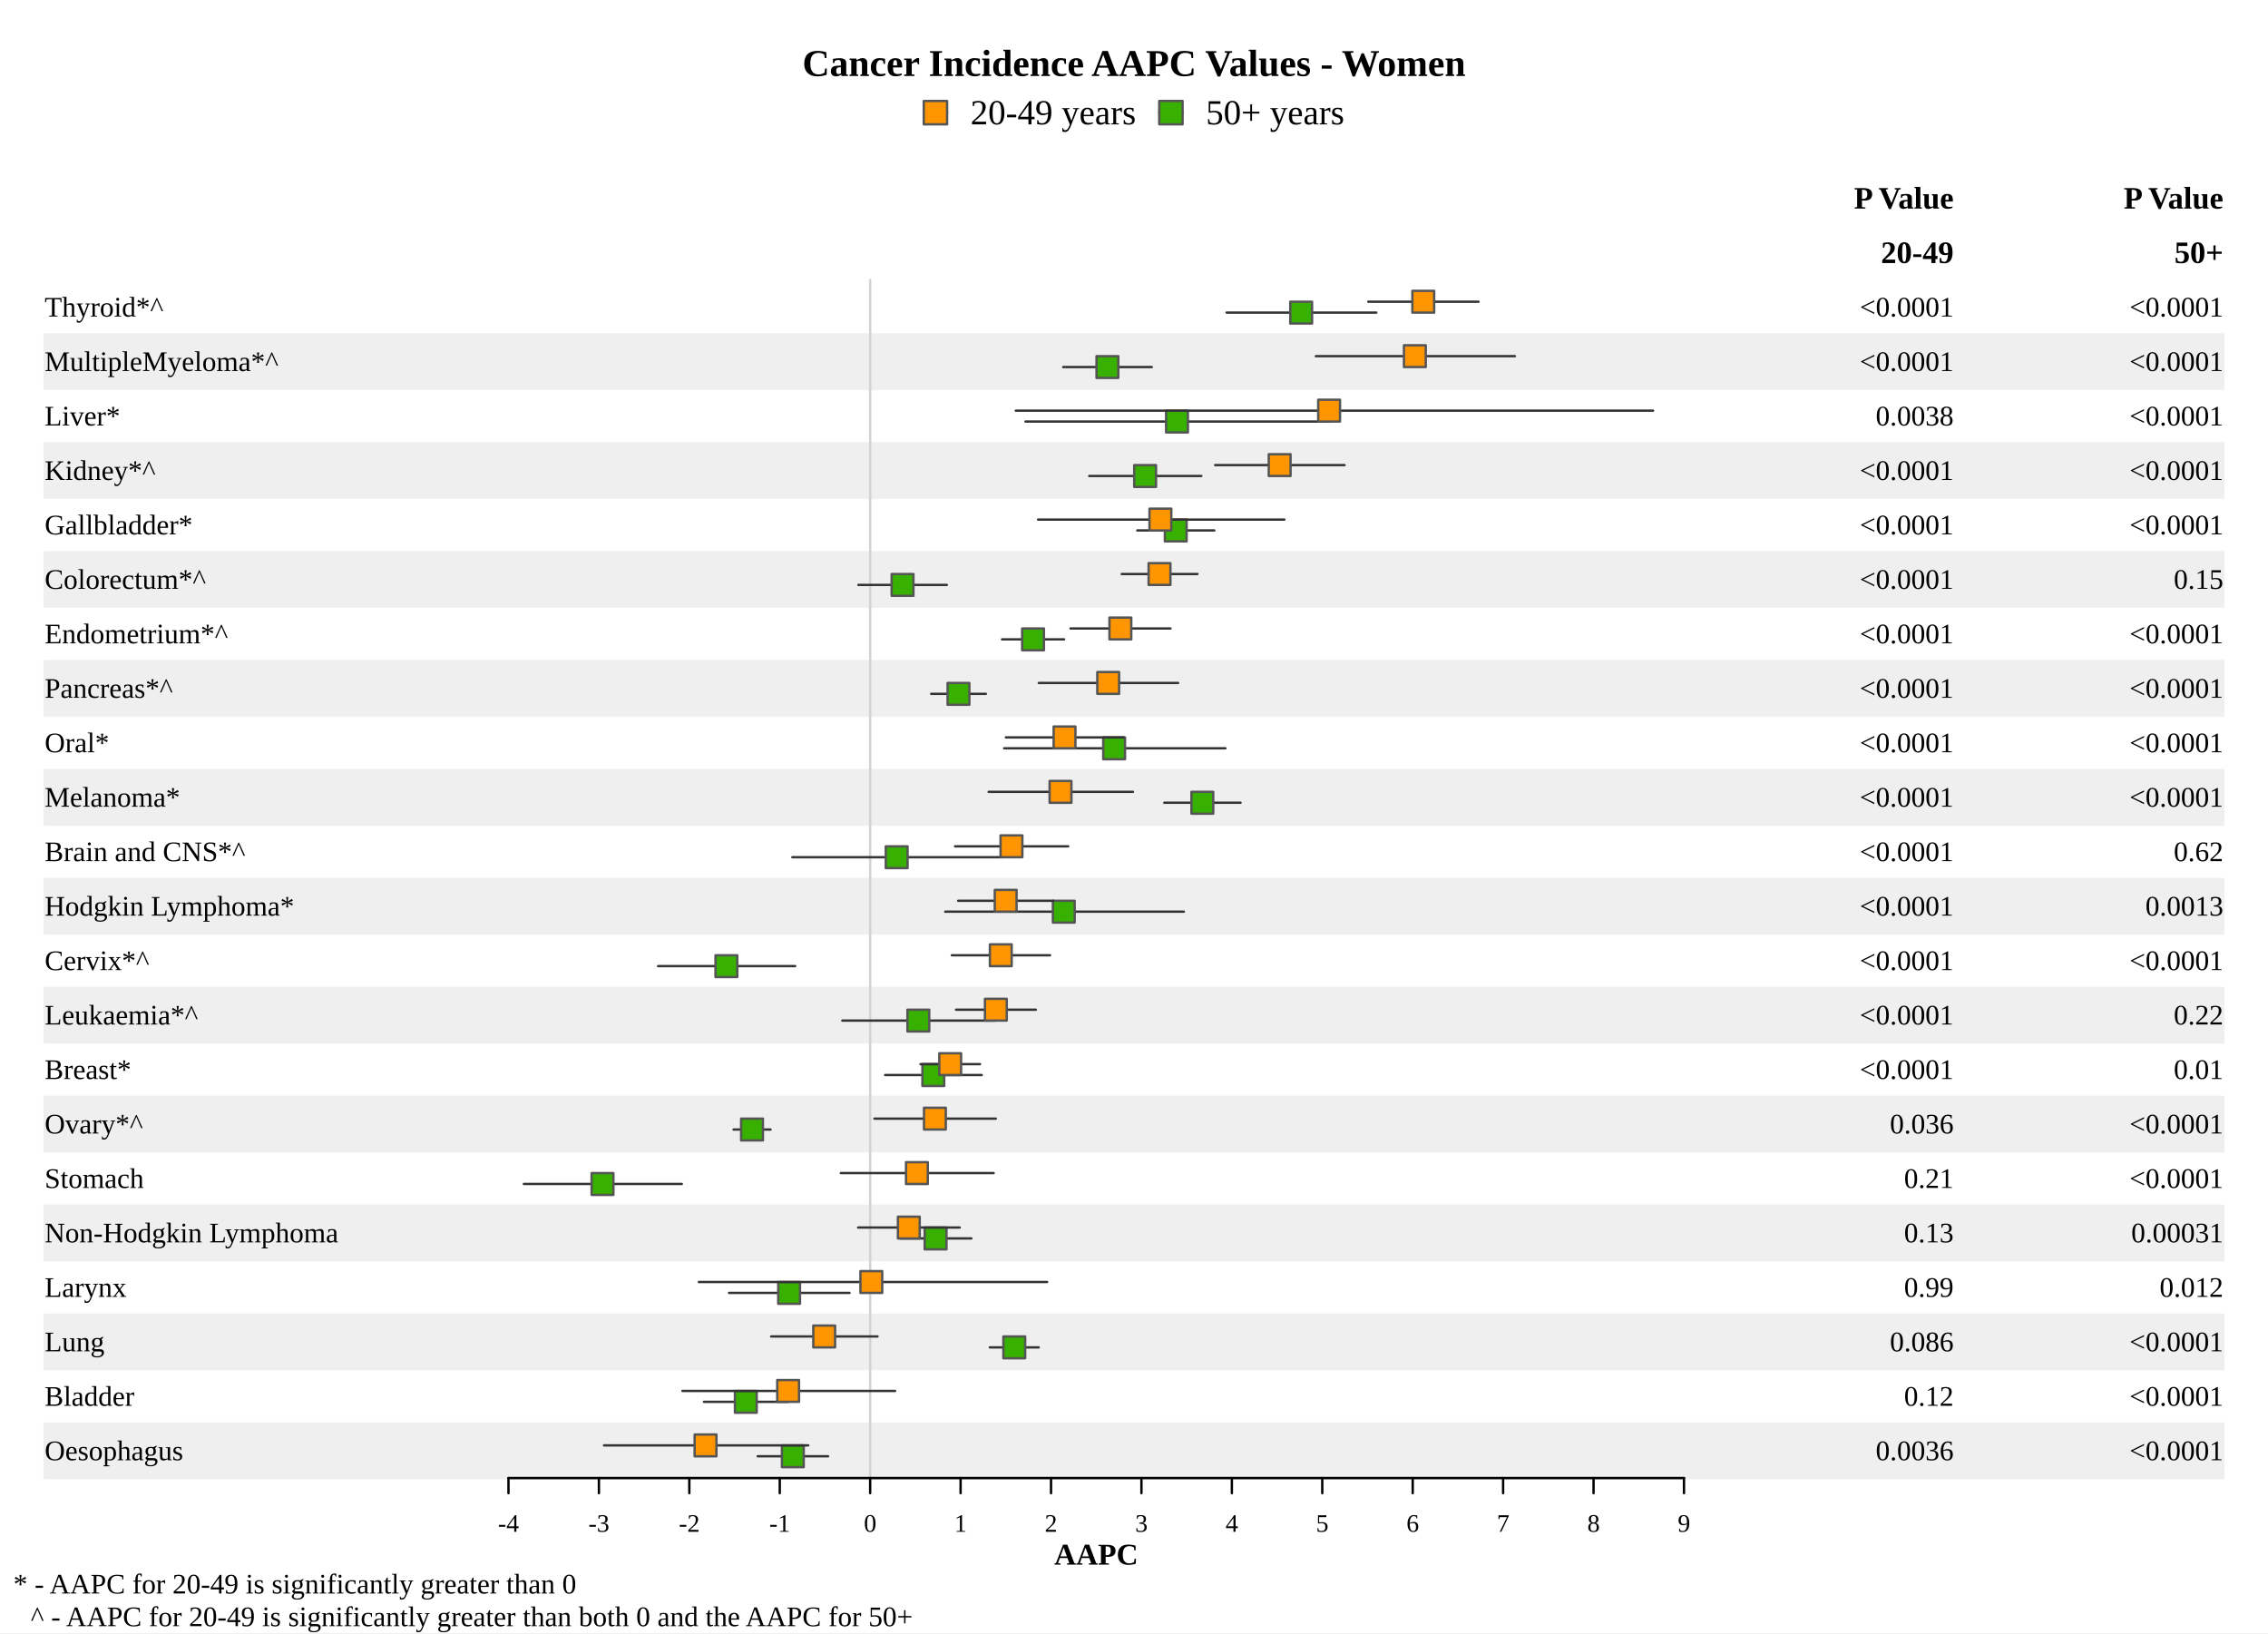
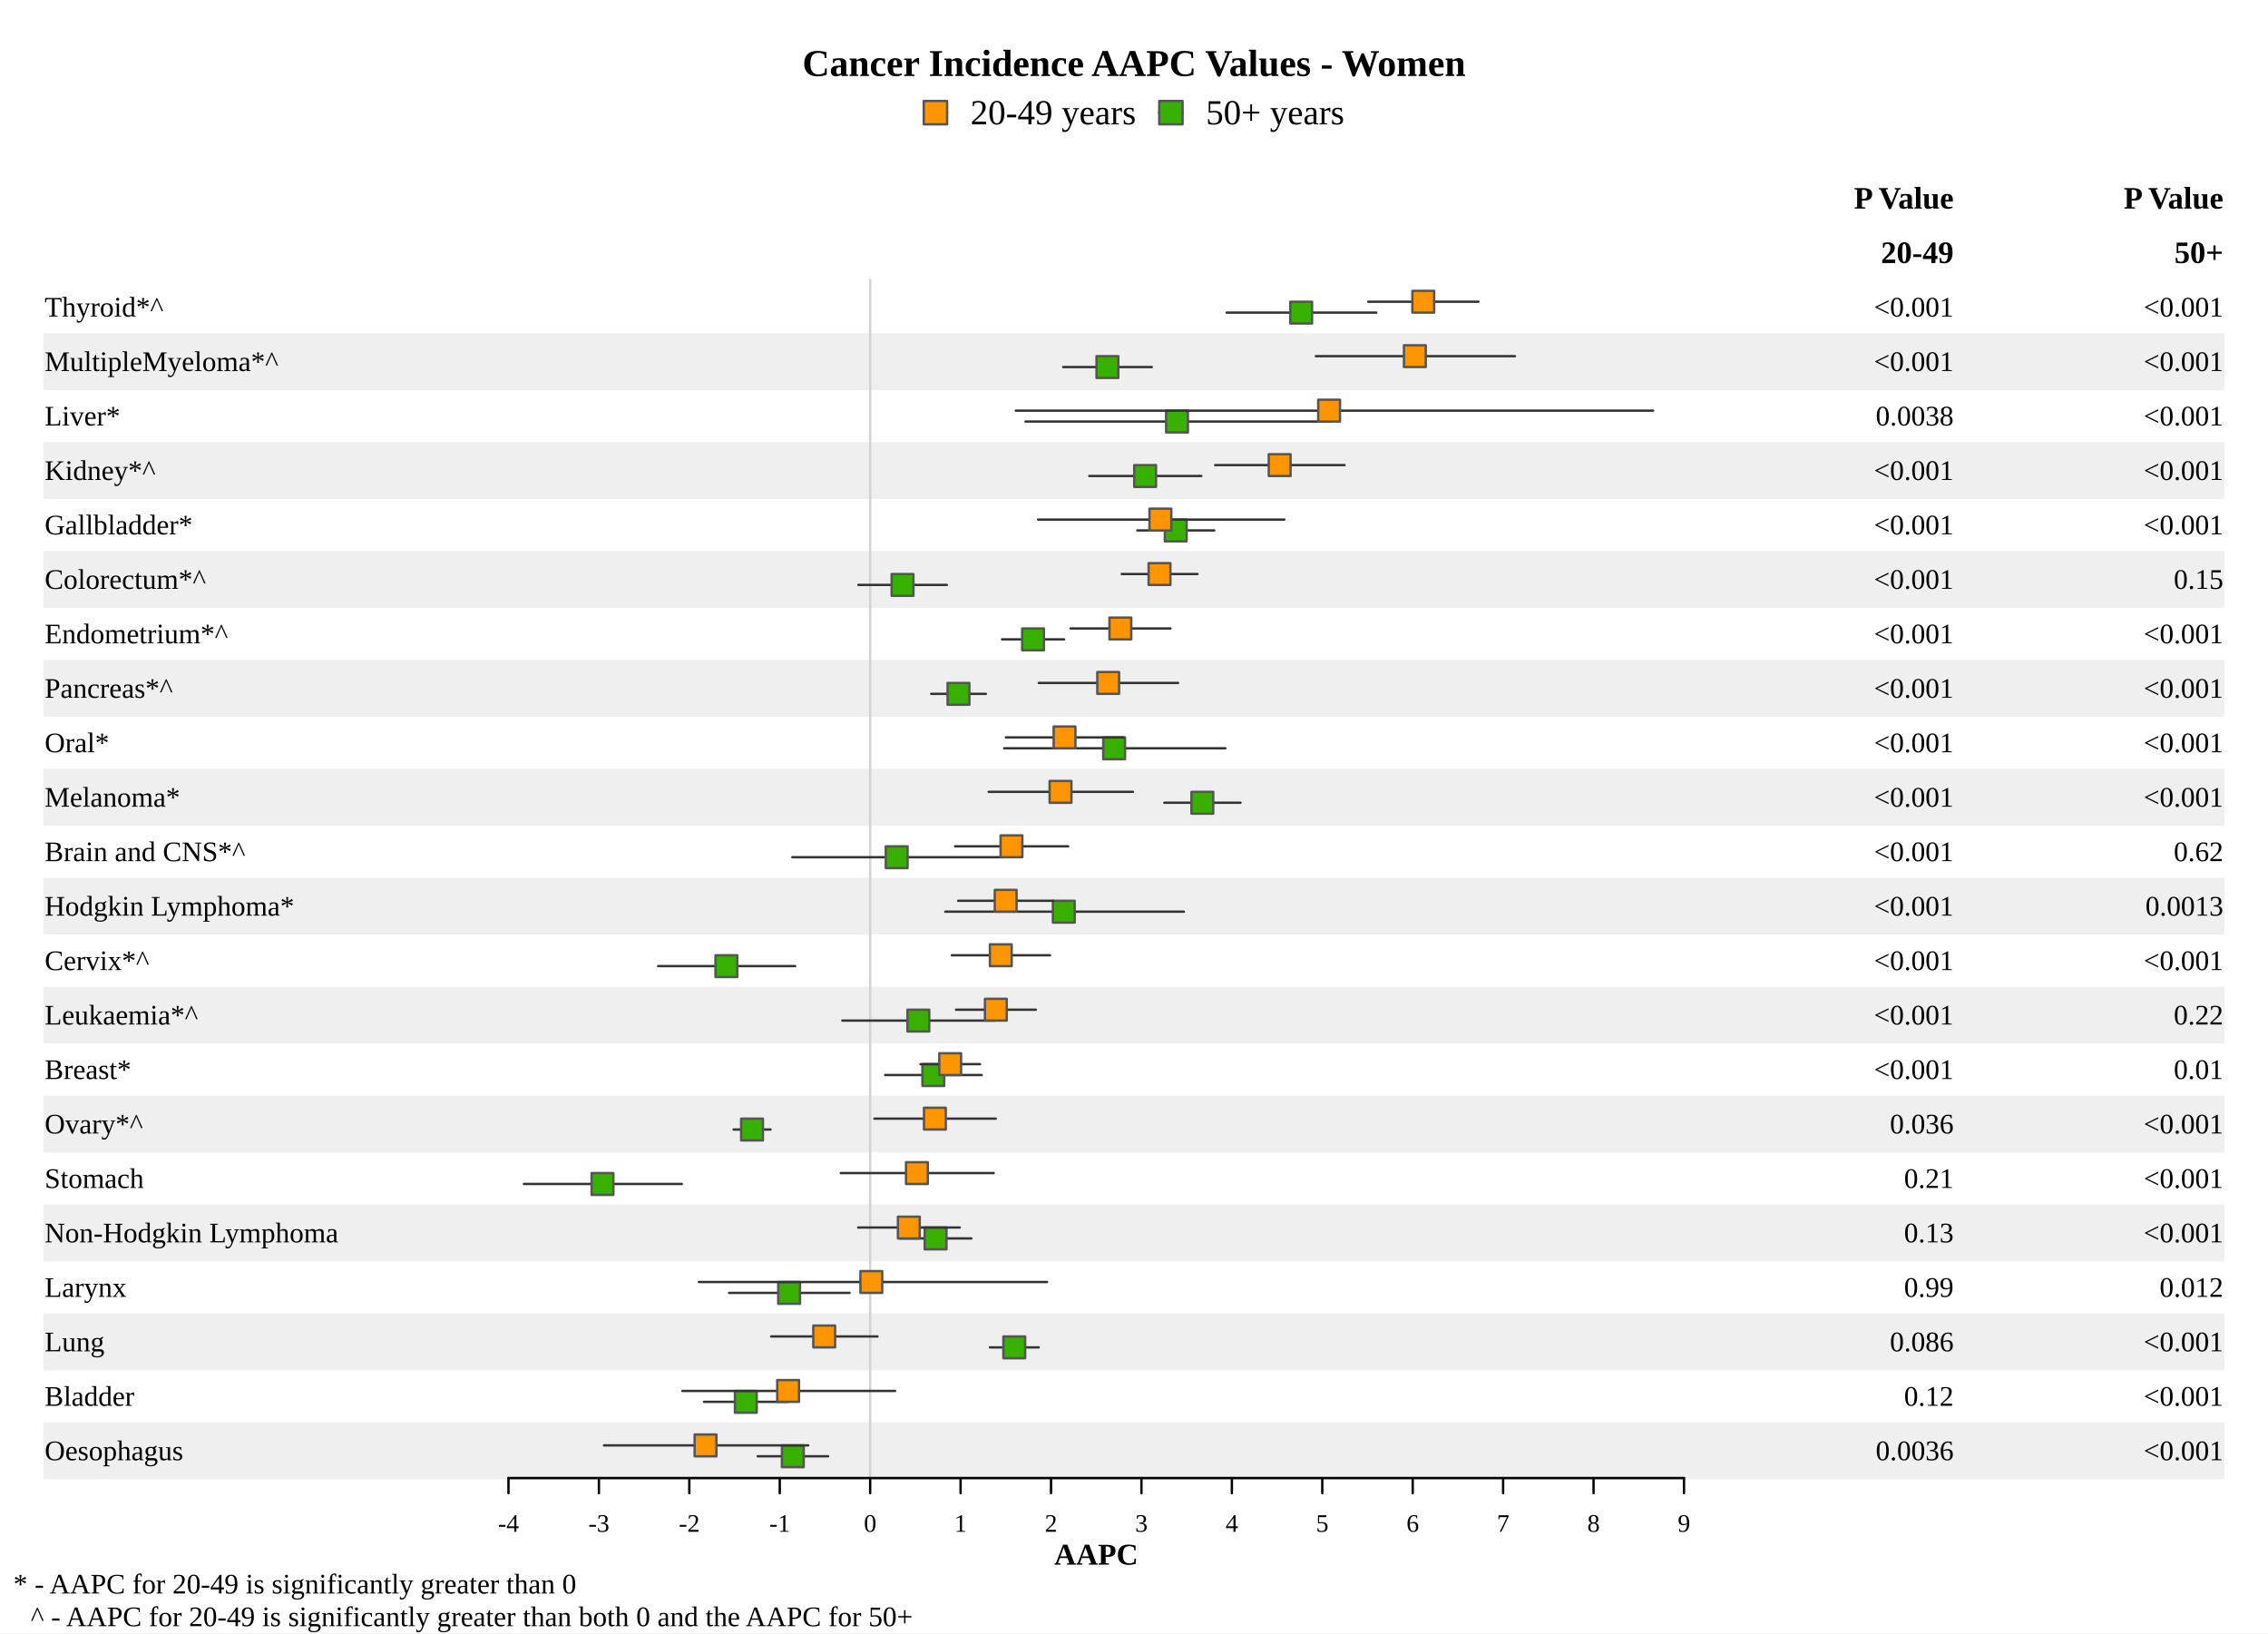
<svg xmlns="http://www.w3.org/2000/svg" class="svglite" width="720.00pt" height="518.40pt" viewBox="0 0 720.00 518.40">
  <defs>
    <style type="text/css">
    .svglite line, .svglite polyline, .svglite polygon, .svglite path, .svglite rect, .svglite circle {
      fill: none;
      stroke: #000000;
      stroke-linecap: round;
      stroke-linejoin: round;
      stroke-miterlimit: 10.00;
    }
    .svglite text {
      white-space: pre;
    }
  </style>
  </defs>
  <rect width="100%" height="100%" style="stroke: none; fill: #FFFFFF;" />
  <defs>
    <clipPath id="cpMC4wMHw3MjAuMDB8MC4wMHw1MTguNDA=">
      <rect x="0.00" y="0.00" width="720.00" height="518.40" />
    </clipPath>
  </defs>
  <g clip-path="url(#cpMC4wMHw3MjAuMDB8MC4wMHw1MTguNDA=)">
    <text x="360.00" y="24.11" text-anchor="middle" style="font-size: 12.00px; font-weight: bold; font-family: &quot;Times New Roman&quot;;" textLength="210.64px" lengthAdjust="spacingAndGlyphs">Cancer Incidence AAPC Values - Women</text>
    <polyline points="293.26,35.76 300.67,35.76 " style="stroke-width: 0.75; stroke: #333333;" />
    <rect x="293.26" y="32.06" width="7.41" height="7.41" style="stroke-width: 0.75; stroke: #555555; fill: #FF9500;" />
    <text x="308.08" y="39.47" style="font-size: 11.20px; font-family: &quot;Times New Roman&quot;;" textLength="52.52px" lengthAdjust="spacingAndGlyphs">20-49 years</text>
    <polyline points="368.01,35.76 375.42,35.76 " style="stroke-width: 0.75; stroke: #333333;" />
    <rect x="368.01" y="32.06" width="7.41" height="7.41" style="stroke-width: 0.75; stroke: #555555; fill: #38B000;" />
    <text x="382.83" y="39.47" style="font-size: 11.20px; font-family: &quot;Times New Roman&quot;;" textLength="43.91px" lengthAdjust="spacingAndGlyphs">50+ years</text>
    <rect x="14.17" y="106.15" width="691.65" height="17.29" style="stroke-width: 0.75; stroke: #EFEFEF; fill: #EFEFEF;" />
    <rect x="14.17" y="140.72" width="691.65" height="17.29" style="stroke-width: 0.75; stroke: #EFEFEF; fill: #EFEFEF;" />
    <rect x="14.17" y="175.30" width="691.65" height="17.29" style="stroke-width: 0.75; stroke: #EFEFEF; fill: #EFEFEF;" />
    <rect x="14.17" y="209.87" width="691.65" height="17.29" style="stroke-width: 0.75; stroke: #EFEFEF; fill: #EFEFEF;" />
    <rect x="14.17" y="244.45" width="691.65" height="17.29" style="stroke-width: 0.75; stroke: #EFEFEF; fill: #EFEFEF;" />
    <rect x="14.17" y="279.02" width="691.65" height="17.29" style="stroke-width: 0.75; stroke: #EFEFEF; fill: #EFEFEF;" />
    <rect x="14.17" y="313.60" width="691.65" height="17.29" style="stroke-width: 0.75; stroke: #EFEFEF; fill: #EFEFEF;" />
    <rect x="14.17" y="348.17" width="691.65" height="17.29" style="stroke-width: 0.75; stroke: #EFEFEF; fill: #EFEFEF;" />
    <rect x="14.17" y="382.75" width="691.65" height="17.29" style="stroke-width: 0.75; stroke: #EFEFEF; fill: #EFEFEF;" />
    <rect x="14.17" y="417.32" width="691.65" height="17.29" style="stroke-width: 0.75; stroke: #EFEFEF; fill: #EFEFEF;" />
    <rect x="14.17" y="451.90" width="691.65" height="17.29" style="stroke-width: 0.75; stroke: #EFEFEF; fill: #EFEFEF;" />
    <text x="14.17" y="100.48" style="font-size: 9.00px; font-family: &quot;Times New Roman&quot;;" textLength="37.72px" lengthAdjust="spacingAndGlyphs">Thyroid*^</text>
    <text x="14.17" y="117.77" style="font-size: 9.00px; font-family: &quot;Times New Roman&quot;;" textLength="74.20px" lengthAdjust="spacingAndGlyphs">MultipleMyeloma*^</text>
    <text x="14.17" y="135.06" style="font-size: 9.00px; font-family: &quot;Times New Roman&quot;;" textLength="23.99px" lengthAdjust="spacingAndGlyphs">Liver*</text>
    <text x="14.17" y="152.35" style="font-size: 9.00px; font-family: &quot;Times New Roman&quot;;" textLength="35.22px" lengthAdjust="spacingAndGlyphs">Kidney*^</text>
    <text x="14.17" y="169.63" style="font-size: 9.00px; font-family: &quot;Times New Roman&quot;;" textLength="46.98px" lengthAdjust="spacingAndGlyphs">Gallbladder*</text>
    <text x="14.17" y="186.92" style="font-size: 9.00px; font-family: &quot;Times New Roman&quot;;" textLength="51.21px" lengthAdjust="spacingAndGlyphs">Colorectum*^</text>
    <text x="14.17" y="204.21" style="font-size: 9.00px; font-family: &quot;Times New Roman&quot;;" textLength="58.21px" lengthAdjust="spacingAndGlyphs">Endometrium*^</text>
    <text x="14.17" y="221.50" style="font-size: 9.00px; font-family: &quot;Times New Roman&quot;;" textLength="40.71px" lengthAdjust="spacingAndGlyphs">Pancreas*^</text>
    <text x="14.17" y="238.79" style="font-size: 9.00px; font-family: &quot;Times New Roman&quot;;" textLength="20.49px" lengthAdjust="spacingAndGlyphs">Oral*</text>
    <text x="14.17" y="256.07" style="font-size: 9.00px; font-family: &quot;Times New Roman&quot;;" textLength="42.98px" lengthAdjust="spacingAndGlyphs">Melanoma*</text>
    <text x="14.17" y="273.36" style="font-size: 9.00px; font-family: &quot;Times New Roman&quot;;" textLength="63.73px" lengthAdjust="spacingAndGlyphs">Brain and CNS*^</text>
    <text x="14.17" y="290.65" style="font-size: 9.00px; font-family: &quot;Times New Roman&quot;;" textLength="79.25px" lengthAdjust="spacingAndGlyphs">Hodgkin Lymphoma*</text>
    <text x="14.17" y="307.94" style="font-size: 9.00px; font-family: &quot;Times New Roman&quot;;" textLength="33.22px" lengthAdjust="spacingAndGlyphs">Cervix*^</text>
    <text x="14.17" y="325.22" style="font-size: 9.00px; font-family: &quot;Times New Roman&quot;;" textLength="48.71px" lengthAdjust="spacingAndGlyphs">Leukaemia*^</text>
    <text x="14.17" y="342.51" style="font-size: 9.00px; font-family: &quot;Times New Roman&quot;;" textLength="27.49px" lengthAdjust="spacingAndGlyphs">Breast*</text>
    <text x="14.17" y="359.80" style="font-size: 9.00px; font-family: &quot;Times New Roman&quot;;" textLength="31.22px" lengthAdjust="spacingAndGlyphs">Ovary*^</text>
    <text x="14.17" y="377.09" style="font-size: 9.00px; font-family: &quot;Times New Roman&quot;;" textLength="31.49px" lengthAdjust="spacingAndGlyphs">Stomach</text>
    <text x="14.17" y="394.37" style="font-size: 9.00px; font-family: &quot;Times New Roman&quot;;" textLength="93.25px" lengthAdjust="spacingAndGlyphs">Non-Hodgkin Lymphoma</text>
    <text x="14.17" y="411.66" style="font-size: 9.00px; font-family: &quot;Times New Roman&quot;;" textLength="25.99px" lengthAdjust="spacingAndGlyphs">Larynx</text>
    <text x="14.17" y="428.95" style="font-size: 9.00px; font-family: &quot;Times New Roman&quot;;" textLength="19.00px" lengthAdjust="spacingAndGlyphs">Lung</text>
    <text x="14.17" y="446.24" style="font-size: 9.00px; font-family: &quot;Times New Roman&quot;;" textLength="28.49px" lengthAdjust="spacingAndGlyphs">Bladder</text>
    <text x="14.17" y="463.52" style="font-size: 9.00px; font-family: &quot;Times New Roman&quot;;" textLength="43.99px" lengthAdjust="spacingAndGlyphs">Oesophagus</text>
    <text x="620.21" y="66.20" text-anchor="end" style="font-size: 9.90px; font-weight: bold; font-family: &quot;Times New Roman&quot;;" textLength="31.62px" lengthAdjust="spacingAndGlyphs">P Value</text>
    <text x="620.21" y="83.49" text-anchor="end" style="font-size: 9.90px; font-weight: bold; font-family: &quot;Times New Roman&quot;;" textLength="23.08px" lengthAdjust="spacingAndGlyphs">20-49</text>
-     <text x="620.21" y="100.48" text-anchor="end" style="font-size: 9.00px; font-family: &quot;Times New Roman&quot;;" textLength="29.83px" lengthAdjust="spacingAndGlyphs">&lt;0.0001</text>
-     <text x="620.21" y="117.77" text-anchor="end" style="font-size: 9.00px; font-family: &quot;Times New Roman&quot;;" textLength="29.83px" lengthAdjust="spacingAndGlyphs">&lt;0.0001</text>
+     <text x="620.21" y="100.48" text-anchor="end" style="font-size: 9.00px; font-family: &quot;Times New Roman&quot;;" textLength="25.33px" lengthAdjust="spacingAndGlyphs">&lt;0.001</text>
+     <text x="620.21" y="117.77" text-anchor="end" style="font-size: 9.00px; font-family: &quot;Times New Roman&quot;;" textLength="25.33px" lengthAdjust="spacingAndGlyphs">&lt;0.001</text>
    <text x="620.21" y="135.06" text-anchor="end" style="font-size: 9.00px; font-family: &quot;Times New Roman&quot;;" textLength="24.75px" lengthAdjust="spacingAndGlyphs">0.0038</text>
-     <text x="620.21" y="152.35" text-anchor="end" style="font-size: 9.00px; font-family: &quot;Times New Roman&quot;;" textLength="29.83px" lengthAdjust="spacingAndGlyphs">&lt;0.0001</text>
-     <text x="620.21" y="169.63" text-anchor="end" style="font-size: 9.00px; font-family: &quot;Times New Roman&quot;;" textLength="29.83px" lengthAdjust="spacingAndGlyphs">&lt;0.0001</text>
-     <text x="620.21" y="186.92" text-anchor="end" style="font-size: 9.00px; font-family: &quot;Times New Roman&quot;;" textLength="29.83px" lengthAdjust="spacingAndGlyphs">&lt;0.0001</text>
-     <text x="620.21" y="204.21" text-anchor="end" style="font-size: 9.00px; font-family: &quot;Times New Roman&quot;;" textLength="29.83px" lengthAdjust="spacingAndGlyphs">&lt;0.0001</text>
-     <text x="620.21" y="221.50" text-anchor="end" style="font-size: 9.00px; font-family: &quot;Times New Roman&quot;;" textLength="29.83px" lengthAdjust="spacingAndGlyphs">&lt;0.0001</text>
-     <text x="620.21" y="238.79" text-anchor="end" style="font-size: 9.00px; font-family: &quot;Times New Roman&quot;;" textLength="29.83px" lengthAdjust="spacingAndGlyphs">&lt;0.0001</text>
-     <text x="620.21" y="256.07" text-anchor="end" style="font-size: 9.00px; font-family: &quot;Times New Roman&quot;;" textLength="29.83px" lengthAdjust="spacingAndGlyphs">&lt;0.0001</text>
-     <text x="620.21" y="273.36" text-anchor="end" style="font-size: 9.00px; font-family: &quot;Times New Roman&quot;;" textLength="29.83px" lengthAdjust="spacingAndGlyphs">&lt;0.0001</text>
-     <text x="620.21" y="290.65" text-anchor="end" style="font-size: 9.00px; font-family: &quot;Times New Roman&quot;;" textLength="29.83px" lengthAdjust="spacingAndGlyphs">&lt;0.0001</text>
-     <text x="620.21" y="307.94" text-anchor="end" style="font-size: 9.00px; font-family: &quot;Times New Roman&quot;;" textLength="29.83px" lengthAdjust="spacingAndGlyphs">&lt;0.0001</text>
-     <text x="620.21" y="325.22" text-anchor="end" style="font-size: 9.00px; font-family: &quot;Times New Roman&quot;;" textLength="29.83px" lengthAdjust="spacingAndGlyphs">&lt;0.0001</text>
-     <text x="620.21" y="342.51" text-anchor="end" style="font-size: 9.00px; font-family: &quot;Times New Roman&quot;;" textLength="29.83px" lengthAdjust="spacingAndGlyphs">&lt;0.0001</text>
+     <text x="620.21" y="152.35" text-anchor="end" style="font-size: 9.00px; font-family: &quot;Times New Roman&quot;;" textLength="25.33px" lengthAdjust="spacingAndGlyphs">&lt;0.001</text>
+     <text x="620.21" y="169.63" text-anchor="end" style="font-size: 9.00px; font-family: &quot;Times New Roman&quot;;" textLength="25.33px" lengthAdjust="spacingAndGlyphs">&lt;0.001</text>
+     <text x="620.21" y="186.92" text-anchor="end" style="font-size: 9.00px; font-family: &quot;Times New Roman&quot;;" textLength="25.33px" lengthAdjust="spacingAndGlyphs">&lt;0.001</text>
+     <text x="620.21" y="204.21" text-anchor="end" style="font-size: 9.00px; font-family: &quot;Times New Roman&quot;;" textLength="25.33px" lengthAdjust="spacingAndGlyphs">&lt;0.001</text>
+     <text x="620.21" y="221.50" text-anchor="end" style="font-size: 9.00px; font-family: &quot;Times New Roman&quot;;" textLength="25.33px" lengthAdjust="spacingAndGlyphs">&lt;0.001</text>
+     <text x="620.21" y="238.79" text-anchor="end" style="font-size: 9.00px; font-family: &quot;Times New Roman&quot;;" textLength="25.33px" lengthAdjust="spacingAndGlyphs">&lt;0.001</text>
+     <text x="620.21" y="256.07" text-anchor="end" style="font-size: 9.00px; font-family: &quot;Times New Roman&quot;;" textLength="25.33px" lengthAdjust="spacingAndGlyphs">&lt;0.001</text>
+     <text x="620.21" y="273.36" text-anchor="end" style="font-size: 9.00px; font-family: &quot;Times New Roman&quot;;" textLength="25.33px" lengthAdjust="spacingAndGlyphs">&lt;0.001</text>
+     <text x="620.21" y="290.65" text-anchor="end" style="font-size: 9.00px; font-family: &quot;Times New Roman&quot;;" textLength="25.33px" lengthAdjust="spacingAndGlyphs">&lt;0.001</text>
+     <text x="620.21" y="307.94" text-anchor="end" style="font-size: 9.00px; font-family: &quot;Times New Roman&quot;;" textLength="25.33px" lengthAdjust="spacingAndGlyphs">&lt;0.001</text>
+     <text x="620.21" y="325.22" text-anchor="end" style="font-size: 9.00px; font-family: &quot;Times New Roman&quot;;" textLength="25.33px" lengthAdjust="spacingAndGlyphs">&lt;0.001</text>
+     <text x="620.21" y="342.51" text-anchor="end" style="font-size: 9.00px; font-family: &quot;Times New Roman&quot;;" textLength="25.33px" lengthAdjust="spacingAndGlyphs">&lt;0.001</text>
    <text x="620.21" y="359.80" text-anchor="end" style="font-size: 9.00px; font-family: &quot;Times New Roman&quot;;" textLength="20.25px" lengthAdjust="spacingAndGlyphs">0.036</text>
    <text x="620.21" y="377.09" text-anchor="end" style="font-size: 9.00px; font-family: &quot;Times New Roman&quot;;" textLength="15.75px" lengthAdjust="spacingAndGlyphs">0.21</text>
    <text x="620.21" y="394.37" text-anchor="end" style="font-size: 9.00px; font-family: &quot;Times New Roman&quot;;" textLength="15.75px" lengthAdjust="spacingAndGlyphs">0.13</text>
    <text x="620.21" y="411.66" text-anchor="end" style="font-size: 9.00px; font-family: &quot;Times New Roman&quot;;" textLength="15.75px" lengthAdjust="spacingAndGlyphs">0.99</text>
    <text x="620.21" y="428.95" text-anchor="end" style="font-size: 9.00px; font-family: &quot;Times New Roman&quot;;" textLength="20.25px" lengthAdjust="spacingAndGlyphs">0.086</text>
    <text x="620.21" y="446.24" text-anchor="end" style="font-size: 9.00px; font-family: &quot;Times New Roman&quot;;" textLength="15.75px" lengthAdjust="spacingAndGlyphs">0.12</text>
    <text x="620.21" y="463.52" text-anchor="end" style="font-size: 9.00px; font-family: &quot;Times New Roman&quot;;" textLength="24.75px" lengthAdjust="spacingAndGlyphs">0.0036</text>
    <text x="705.83" y="66.20" text-anchor="end" style="font-size: 9.90px; font-weight: bold; font-family: &quot;Times New Roman&quot;;" textLength="31.62px" lengthAdjust="spacingAndGlyphs">P Value</text>
    <text x="705.83" y="83.49" text-anchor="end" style="font-size: 9.90px; font-weight: bold; font-family: &quot;Times New Roman&quot;;" textLength="15.53px" lengthAdjust="spacingAndGlyphs">50+</text>
-     <text x="705.83" y="100.48" text-anchor="end" style="font-size: 9.00px; font-family: &quot;Times New Roman&quot;;" textLength="29.83px" lengthAdjust="spacingAndGlyphs">&lt;0.0001</text>
-     <text x="705.83" y="117.77" text-anchor="end" style="font-size: 9.00px; font-family: &quot;Times New Roman&quot;;" textLength="29.83px" lengthAdjust="spacingAndGlyphs">&lt;0.0001</text>
-     <text x="705.83" y="135.06" text-anchor="end" style="font-size: 9.00px; font-family: &quot;Times New Roman&quot;;" textLength="29.83px" lengthAdjust="spacingAndGlyphs">&lt;0.0001</text>
-     <text x="705.83" y="152.35" text-anchor="end" style="font-size: 9.00px; font-family: &quot;Times New Roman&quot;;" textLength="29.83px" lengthAdjust="spacingAndGlyphs">&lt;0.0001</text>
-     <text x="705.83" y="169.63" text-anchor="end" style="font-size: 9.00px; font-family: &quot;Times New Roman&quot;;" textLength="29.83px" lengthAdjust="spacingAndGlyphs">&lt;0.0001</text>
+     <text x="705.83" y="100.48" text-anchor="end" style="font-size: 9.00px; font-family: &quot;Times New Roman&quot;;" textLength="25.33px" lengthAdjust="spacingAndGlyphs">&lt;0.001</text>
+     <text x="705.83" y="117.77" text-anchor="end" style="font-size: 9.00px; font-family: &quot;Times New Roman&quot;;" textLength="25.33px" lengthAdjust="spacingAndGlyphs">&lt;0.001</text>
+     <text x="705.83" y="135.06" text-anchor="end" style="font-size: 9.00px; font-family: &quot;Times New Roman&quot;;" textLength="25.33px" lengthAdjust="spacingAndGlyphs">&lt;0.001</text>
+     <text x="705.83" y="152.35" text-anchor="end" style="font-size: 9.00px; font-family: &quot;Times New Roman&quot;;" textLength="25.33px" lengthAdjust="spacingAndGlyphs">&lt;0.001</text>
+     <text x="705.83" y="169.63" text-anchor="end" style="font-size: 9.00px; font-family: &quot;Times New Roman&quot;;" textLength="25.33px" lengthAdjust="spacingAndGlyphs">&lt;0.001</text>
    <text x="705.83" y="186.92" text-anchor="end" style="font-size: 9.00px; font-family: &quot;Times New Roman&quot;;" textLength="15.75px" lengthAdjust="spacingAndGlyphs">0.15</text>
-     <text x="705.83" y="204.21" text-anchor="end" style="font-size: 9.00px; font-family: &quot;Times New Roman&quot;;" textLength="29.83px" lengthAdjust="spacingAndGlyphs">&lt;0.0001</text>
-     <text x="705.83" y="221.50" text-anchor="end" style="font-size: 9.00px; font-family: &quot;Times New Roman&quot;;" textLength="29.83px" lengthAdjust="spacingAndGlyphs">&lt;0.0001</text>
-     <text x="705.83" y="238.79" text-anchor="end" style="font-size: 9.00px; font-family: &quot;Times New Roman&quot;;" textLength="29.83px" lengthAdjust="spacingAndGlyphs">&lt;0.0001</text>
-     <text x="705.83" y="256.07" text-anchor="end" style="font-size: 9.00px; font-family: &quot;Times New Roman&quot;;" textLength="29.83px" lengthAdjust="spacingAndGlyphs">&lt;0.0001</text>
+     <text x="705.83" y="204.21" text-anchor="end" style="font-size: 9.00px; font-family: &quot;Times New Roman&quot;;" textLength="25.33px" lengthAdjust="spacingAndGlyphs">&lt;0.001</text>
+     <text x="705.83" y="221.50" text-anchor="end" style="font-size: 9.00px; font-family: &quot;Times New Roman&quot;;" textLength="25.33px" lengthAdjust="spacingAndGlyphs">&lt;0.001</text>
+     <text x="705.83" y="238.79" text-anchor="end" style="font-size: 9.00px; font-family: &quot;Times New Roman&quot;;" textLength="25.33px" lengthAdjust="spacingAndGlyphs">&lt;0.001</text>
+     <text x="705.83" y="256.07" text-anchor="end" style="font-size: 9.00px; font-family: &quot;Times New Roman&quot;;" textLength="25.33px" lengthAdjust="spacingAndGlyphs">&lt;0.001</text>
    <text x="705.83" y="273.36" text-anchor="end" style="font-size: 9.00px; font-family: &quot;Times New Roman&quot;;" textLength="15.75px" lengthAdjust="spacingAndGlyphs">0.62</text>
    <text x="705.83" y="290.65" text-anchor="end" style="font-size: 9.00px; font-family: &quot;Times New Roman&quot;;" textLength="24.75px" lengthAdjust="spacingAndGlyphs">0.0013</text>
-     <text x="705.83" y="307.94" text-anchor="end" style="font-size: 9.00px; font-family: &quot;Times New Roman&quot;;" textLength="29.83px" lengthAdjust="spacingAndGlyphs">&lt;0.0001</text>
+     <text x="705.83" y="307.94" text-anchor="end" style="font-size: 9.00px; font-family: &quot;Times New Roman&quot;;" textLength="25.33px" lengthAdjust="spacingAndGlyphs">&lt;0.001</text>
    <text x="705.83" y="325.22" text-anchor="end" style="font-size: 9.00px; font-family: &quot;Times New Roman&quot;;" textLength="15.75px" lengthAdjust="spacingAndGlyphs">0.22</text>
    <text x="705.83" y="342.51" text-anchor="end" style="font-size: 9.00px; font-family: &quot;Times New Roman&quot;;" textLength="15.75px" lengthAdjust="spacingAndGlyphs">0.01</text>
-     <text x="705.83" y="359.80" text-anchor="end" style="font-size: 9.00px; font-family: &quot;Times New Roman&quot;;" textLength="29.83px" lengthAdjust="spacingAndGlyphs">&lt;0.0001</text>
-     <text x="705.83" y="377.09" text-anchor="end" style="font-size: 9.00px; font-family: &quot;Times New Roman&quot;;" textLength="29.83px" lengthAdjust="spacingAndGlyphs">&lt;0.0001</text>
-     <text x="705.83" y="394.37" text-anchor="end" style="font-size: 9.00px; font-family: &quot;Times New Roman&quot;;" textLength="29.25px" lengthAdjust="spacingAndGlyphs">0.00031</text>
+     <text x="705.83" y="359.80" text-anchor="end" style="font-size: 9.00px; font-family: &quot;Times New Roman&quot;;" textLength="25.33px" lengthAdjust="spacingAndGlyphs">&lt;0.001</text>
+     <text x="705.83" y="377.09" text-anchor="end" style="font-size: 9.00px; font-family: &quot;Times New Roman&quot;;" textLength="25.33px" lengthAdjust="spacingAndGlyphs">&lt;0.001</text>
+     <text x="705.83" y="394.37" text-anchor="end" style="font-size: 9.00px; font-family: &quot;Times New Roman&quot;;" textLength="25.33px" lengthAdjust="spacingAndGlyphs">&lt;0.001</text>
    <text x="705.83" y="411.66" text-anchor="end" style="font-size: 9.00px; font-family: &quot;Times New Roman&quot;;" textLength="20.25px" lengthAdjust="spacingAndGlyphs">0.012</text>
-     <text x="705.83" y="428.95" text-anchor="end" style="font-size: 9.00px; font-family: &quot;Times New Roman&quot;;" textLength="29.83px" lengthAdjust="spacingAndGlyphs">&lt;0.0001</text>
-     <text x="705.83" y="446.24" text-anchor="end" style="font-size: 9.00px; font-family: &quot;Times New Roman&quot;;" textLength="29.83px" lengthAdjust="spacingAndGlyphs">&lt;0.0001</text>
-     <text x="705.83" y="463.52" text-anchor="end" style="font-size: 9.00px; font-family: &quot;Times New Roman&quot;;" textLength="29.83px" lengthAdjust="spacingAndGlyphs">&lt;0.0001</text>
+     <text x="705.83" y="428.95" text-anchor="end" style="font-size: 9.00px; font-family: &quot;Times New Roman&quot;;" textLength="25.33px" lengthAdjust="spacingAndGlyphs">&lt;0.001</text>
+     <text x="705.83" y="446.24" text-anchor="end" style="font-size: 9.00px; font-family: &quot;Times New Roman&quot;;" textLength="25.33px" lengthAdjust="spacingAndGlyphs">&lt;0.001</text>
+     <text x="705.83" y="463.52" text-anchor="end" style="font-size: 9.00px; font-family: &quot;Times New Roman&quot;;" textLength="25.33px" lengthAdjust="spacingAndGlyphs">&lt;0.001</text>
    <polyline points="276.24,469.19 276.24,88.86 " style="stroke-width: 0.75; stroke: #D3D3D3;" />
    <polyline points="161.42,469.19 534.60,469.19 " style="stroke-width: 0.75;" />
    <line x1="161.42" y1="469.19" x2="161.42" y2="473.99" style="stroke-width: 0.75;" />
    <line x1="190.13" y1="469.19" x2="190.13" y2="473.99" style="stroke-width: 0.75;" />
    <line x1="218.83" y1="469.19" x2="218.83" y2="473.99" style="stroke-width: 0.75;" />
    <line x1="247.54" y1="469.19" x2="247.54" y2="473.99" style="stroke-width: 0.75;" />
    <line x1="276.24" y1="469.19" x2="276.24" y2="473.99" style="stroke-width: 0.75;" />
    <line x1="304.95" y1="469.19" x2="304.95" y2="473.99" style="stroke-width: 0.75;" />
    <line x1="333.66" y1="469.19" x2="333.66" y2="473.99" style="stroke-width: 0.75;" />
    <line x1="362.36" y1="469.19" x2="362.36" y2="473.99" style="stroke-width: 0.75;" />
    <line x1="391.07" y1="469.19" x2="391.07" y2="473.99" style="stroke-width: 0.75;" />
    <line x1="419.77" y1="469.19" x2="419.77" y2="473.99" style="stroke-width: 0.75;" />
    <line x1="448.48" y1="469.19" x2="448.48" y2="473.99" style="stroke-width: 0.75;" />
    <line x1="477.18" y1="469.19" x2="477.18" y2="473.99" style="stroke-width: 0.75;" />
    <line x1="505.89" y1="469.19" x2="505.89" y2="473.99" style="stroke-width: 0.75;" />
    <line x1="534.60" y1="469.19" x2="534.60" y2="473.99" style="stroke-width: 0.75;" />
    <text x="161.42" y="486.24" text-anchor="middle" style="font-size: 8.00px; font-family: &quot;Times New Roman&quot;;" textLength="6.67px" lengthAdjust="spacingAndGlyphs">-4</text>
    <text x="190.13" y="486.24" text-anchor="middle" style="font-size: 8.00px; font-family: &quot;Times New Roman&quot;;" textLength="6.67px" lengthAdjust="spacingAndGlyphs">-3</text>
    <text x="218.83" y="486.24" text-anchor="middle" style="font-size: 8.00px; font-family: &quot;Times New Roman&quot;;" textLength="6.67px" lengthAdjust="spacingAndGlyphs">-2</text>
    <text x="247.54" y="486.24" text-anchor="middle" style="font-size: 8.00px; font-family: &quot;Times New Roman&quot;;" textLength="6.67px" lengthAdjust="spacingAndGlyphs">-1</text>
    <text x="276.24" y="486.24" text-anchor="middle" style="font-size: 8.00px; font-family: &quot;Times New Roman&quot;;" textLength="4.00px" lengthAdjust="spacingAndGlyphs">0</text>
    <text x="304.95" y="486.24" text-anchor="middle" style="font-size: 8.00px; font-family: &quot;Times New Roman&quot;;" textLength="4.00px" lengthAdjust="spacingAndGlyphs">1</text>
    <text x="333.66" y="486.24" text-anchor="middle" style="font-size: 8.00px; font-family: &quot;Times New Roman&quot;;" textLength="4.00px" lengthAdjust="spacingAndGlyphs">2</text>
    <text x="362.36" y="486.24" text-anchor="middle" style="font-size: 8.00px; font-family: &quot;Times New Roman&quot;;" textLength="4.00px" lengthAdjust="spacingAndGlyphs">3</text>
    <text x="391.07" y="486.24" text-anchor="middle" style="font-size: 8.00px; font-family: &quot;Times New Roman&quot;;" textLength="4.00px" lengthAdjust="spacingAndGlyphs">4</text>
    <text x="419.77" y="486.24" text-anchor="middle" style="font-size: 8.00px; font-family: &quot;Times New Roman&quot;;" textLength="4.00px" lengthAdjust="spacingAndGlyphs">5</text>
    <text x="448.48" y="486.24" text-anchor="middle" style="font-size: 8.00px; font-family: &quot;Times New Roman&quot;;" textLength="4.00px" lengthAdjust="spacingAndGlyphs">6</text>
    <text x="477.18" y="486.24" text-anchor="middle" style="font-size: 8.00px; font-family: &quot;Times New Roman&quot;;" textLength="4.00px" lengthAdjust="spacingAndGlyphs">7</text>
    <text x="505.89" y="486.24" text-anchor="middle" style="font-size: 8.00px; font-family: &quot;Times New Roman&quot;;" textLength="4.00px" lengthAdjust="spacingAndGlyphs">8</text>
    <text x="534.60" y="486.24" text-anchor="middle" style="font-size: 8.00px; font-family: &quot;Times New Roman&quot;;" textLength="4.00px" lengthAdjust="spacingAndGlyphs">9</text>
    <text x="348.01" y="496.66" text-anchor="middle" style="font-size: 9.60px; font-weight: bold; font-family: &quot;Times New Roman&quot;;" textLength="26.64px" lengthAdjust="spacingAndGlyphs">AAPC</text>
    <polyline points="389.40,99.23 436.92,99.23 " style="stroke-width: 0.75; stroke: #333333;" />
    <rect x="409.61" y="95.77" width="6.92" height="6.92" style="stroke-width: 0.75; stroke: #555555; fill: #38B000;" />
    <polyline points="434.38,95.77 469.37,95.77 " style="stroke-width: 0.75; stroke: #333333;" />
    <rect x="448.37" y="92.32" width="6.92" height="6.92" style="stroke-width: 0.75; stroke: #555555; fill: #FF9500;" />
    <polyline points="337.53,116.52 365.65,116.52 " style="stroke-width: 0.75; stroke: #333333;" />
    <rect x="348.10" y="113.06" width="6.92" height="6.92" style="stroke-width: 0.75; stroke: #555555; fill: #38B000;" />
    <polyline points="417.73,113.06 480.92,113.06 " style="stroke-width: 0.75; stroke: #333333;" />
    <rect x="445.70" y="109.60" width="6.92" height="6.92" style="stroke-width: 0.75; stroke: #555555; fill: #FF9500;" />
    <polyline points="325.55,133.81 422.54,133.81 " style="stroke-width: 0.75; stroke: #333333;" />
    <rect x="370.19" y="130.35" width="6.92" height="6.92" style="stroke-width: 0.75; stroke: #555555; fill: #38B000;" />
    <polyline points="322.47,130.35 524.79,130.35 " style="stroke-width: 0.75; stroke: #333333;" />
    <rect x="418.48" y="126.89" width="6.92" height="6.92" style="stroke-width: 0.75; stroke: #555555; fill: #FF9500;" />
    <polyline points="345.80,151.09 381.37,151.09 " style="stroke-width: 0.75; stroke: #333333;" />
    <rect x="360.07" y="147.64" width="6.92" height="6.92" style="stroke-width: 0.75; stroke: #555555; fill: #38B000;" />
    <polyline points="385.77,147.64 426.84,147.64 " style="stroke-width: 0.75; stroke: #333333;" />
    <rect x="402.78" y="144.18" width="6.92" height="6.92" style="stroke-width: 0.75; stroke: #555555; fill: #FF9500;" />
    <polyline points="361.04,168.38 385.50,168.38 " style="stroke-width: 0.75; stroke: #333333;" />
    <rect x="369.79" y="164.93" width="6.92" height="6.92" style="stroke-width: 0.75; stroke: #555555; fill: #38B000;" />
    <polyline points="329.54,164.93 407.74,164.93 " style="stroke-width: 0.75; stroke: #333333;" />
    <rect x="364.92" y="161.47" width="6.92" height="6.92" style="stroke-width: 0.75; stroke: #555555; fill: #FF9500;" />
    <polyline points="272.51,185.67 300.59,185.67 " style="stroke-width: 0.75; stroke: #333333;" />
    <rect x="283.06" y="182.21" width="6.92" height="6.92" style="stroke-width: 0.75; stroke: #555555; fill: #38B000;" />
    <polyline points="356.11,182.21 380.15,182.21 " style="stroke-width: 0.75; stroke: #333333;" />
    <rect x="364.64" y="178.76" width="6.92" height="6.92" style="stroke-width: 0.75; stroke: #555555; fill: #FF9500;" />
    <polyline points="318.11,202.96 337.81,202.96 " style="stroke-width: 0.75; stroke: #333333;" />
    <rect x="324.49" y="199.50" width="6.92" height="6.92" style="stroke-width: 0.75; stroke: #555555; fill: #38B000;" />
    <polyline points="339.84,199.50 371.58,199.50 " style="stroke-width: 0.75; stroke: #333333;" />
    <rect x="352.21" y="196.04" width="6.92" height="6.92" style="stroke-width: 0.75; stroke: #555555; fill: #FF9500;" />
    <polyline points="295.61,220.25 312.97,220.25 " style="stroke-width: 0.75; stroke: #333333;" />
    <rect x="300.82" y="216.79" width="6.92" height="6.92" style="stroke-width: 0.75; stroke: #555555; fill: #38B000;" />
    <polyline points="329.78,216.79 374.00,216.79 " style="stroke-width: 0.75; stroke: #333333;" />
    <rect x="348.35" y="213.33" width="6.92" height="6.92" style="stroke-width: 0.75; stroke: #555555; fill: #FF9500;" />
    <polyline points="318.78,237.53 389.02,237.53 " style="stroke-width: 0.75; stroke: #333333;" />
    <rect x="350.23" y="234.08" width="6.92" height="6.92" style="stroke-width: 0.75; stroke: #555555; fill: #38B000;" />
    <polyline points="319.33,234.08 356.68,234.08 " style="stroke-width: 0.75; stroke: #333333;" />
    <rect x="334.49" y="230.62" width="6.92" height="6.92" style="stroke-width: 0.75; stroke: #555555; fill: #FF9500;" />
    <polyline points="369.62,254.82 393.82,254.82 " style="stroke-width: 0.75; stroke: #333333;" />
    <rect x="378.24" y="251.36" width="6.92" height="6.92" style="stroke-width: 0.75; stroke: #555555; fill: #38B000;" />
    <polyline points="313.86,251.36 359.67,251.36 " style="stroke-width: 0.75; stroke: #333333;" />
    <rect x="333.21" y="247.91" width="6.92" height="6.92" style="stroke-width: 0.75; stroke: #555555; fill: #FF9500;" />
    <polyline points="251.54,272.11 318.16,272.11 " style="stroke-width: 0.75; stroke: #333333;" />
    <rect x="281.20" y="268.65" width="6.92" height="6.92" style="stroke-width: 0.75; stroke: #555555; fill: #38B000;" />
    <polyline points="303.20,268.65 339.12,268.65 " style="stroke-width: 0.75; stroke: #333333;" />
    <rect x="317.64" y="265.19" width="6.92" height="6.92" style="stroke-width: 0.75; stroke: #555555; fill: #FF9500;" />
    <polyline points="300.08,289.40 375.83,289.40 " style="stroke-width: 0.75; stroke: #333333;" />
    <rect x="334.25" y="285.94" width="6.92" height="6.92" style="stroke-width: 0.75; stroke: #555555; fill: #38B000;" />
    <polyline points="304.19,285.94 334.41,285.94 " style="stroke-width: 0.75; stroke: #333333;" />
    <rect x="315.80" y="282.48" width="6.92" height="6.92" style="stroke-width: 0.75; stroke: #555555; fill: #FF9500;" />
    <polyline points="208.93,306.68 252.43,306.68 " style="stroke-width: 0.75; stroke: #333333;" />
    <rect x="227.14" y="303.23" width="6.92" height="6.92" style="stroke-width: 0.75; stroke: #555555; fill: #38B000;" />
    <polyline points="302.16,303.23 333.35,303.23 " style="stroke-width: 0.75; stroke: #333333;" />
    <rect x="314.25" y="299.77" width="6.92" height="6.92" style="stroke-width: 0.75; stroke: #555555; fill: #FF9500;" />
    <polyline points="267.40,323.97 315.89,323.97 " style="stroke-width: 0.75; stroke: #333333;" />
    <rect x="288.08" y="320.51" width="6.92" height="6.92" style="stroke-width: 0.75; stroke: #555555; fill: #38B000;" />
    <polyline points="303.49,320.51 328.84,320.51 " style="stroke-width: 0.75; stroke: #333333;" />
    <rect x="312.68" y="317.06" width="6.92" height="6.92" style="stroke-width: 0.75; stroke: #555555; fill: #FF9500;" />
    <polyline points="281.00,341.26 311.66,341.26 " style="stroke-width: 0.75; stroke: #333333;" />
    <rect x="292.83" y="337.80" width="6.92" height="6.92" style="stroke-width: 0.75; stroke: #555555; fill: #38B000;" />
    <polyline points="292.21,337.80 311.12,337.80 " style="stroke-width: 0.75; stroke: #333333;" />
    <rect x="298.19" y="334.34" width="6.92" height="6.92" style="stroke-width: 0.75; stroke: #555555; fill: #FF9500;" />
    <polyline points="232.88,358.55 244.62,358.55 " style="stroke-width: 0.75; stroke: #333333;" />
    <rect x="235.28" y="355.09" width="6.92" height="6.92" style="stroke-width: 0.75; stroke: #555555; fill: #38B000;" />
    <polyline points="277.59,355.09 316.12,355.09 " style="stroke-width: 0.75; stroke: #333333;" />
    <rect x="293.33" y="351.63" width="6.92" height="6.92" style="stroke-width: 0.75; stroke: #555555; fill: #FF9500;" />
    <polyline points="166.31,375.83 216.45,375.83 " style="stroke-width: 0.75; stroke: #333333;" />
    <rect x="187.81" y="372.38" width="6.92" height="6.92" style="stroke-width: 0.75; stroke: #555555; fill: #38B000;" />
    <polyline points="266.92,372.38 315.45,372.38 " style="stroke-width: 0.75; stroke: #333333;" />
    <rect x="287.62" y="368.92" width="6.92" height="6.92" style="stroke-width: 0.75; stroke: #555555; fill: #FF9500;" />
    <polyline points="285.70,393.12 308.37,393.12 " style="stroke-width: 0.75; stroke: #333333;" />
    <rect x="293.55" y="389.66" width="6.92" height="6.92" style="stroke-width: 0.75; stroke: #555555; fill: #38B000;" />
    <polyline points="272.43,389.66 304.67,389.66 " style="stroke-width: 0.75; stroke: #333333;" />
    <rect x="285.05" y="386.21" width="6.92" height="6.92" style="stroke-width: 0.75; stroke: #555555; fill: #FF9500;" />
    <polyline points="231.45,410.41 269.70,410.41 " style="stroke-width: 0.75; stroke: #333333;" />
    <rect x="247.05" y="406.95" width="6.92" height="6.92" style="stroke-width: 0.75; stroke: #555555; fill: #38B000;" />
    <polyline points="221.86,406.95 332.42,406.95 " style="stroke-width: 0.75; stroke: #333333;" />
    <rect x="273.15" y="403.49" width="6.92" height="6.92" style="stroke-width: 0.75; stroke: #555555; fill: #FF9500;" />
    <polyline points="314.23,427.70 329.76,427.70 " style="stroke-width: 0.75; stroke: #333333;" />
    <rect x="318.53" y="424.24" width="6.92" height="6.92" style="stroke-width: 0.75; stroke: #555555; fill: #38B000;" />
    <polyline points="244.81,424.24 278.58,424.24 " style="stroke-width: 0.75; stroke: #333333;" />
    <rect x="258.19" y="420.78" width="6.92" height="6.92" style="stroke-width: 0.75; stroke: #555555; fill: #FF9500;" />
    <polyline points="223.48,444.98 250.12,444.98 " style="stroke-width: 0.75; stroke: #333333;" />
    <rect x="233.31" y="441.53" width="6.92" height="6.92" style="stroke-width: 0.75; stroke: #555555; fill: #38B000;" />
    <polyline points="216.64,441.53 284.16,441.53 " style="stroke-width: 0.75; stroke: #333333;" />
    <rect x="246.74" y="438.07" width="6.92" height="6.92" style="stroke-width: 0.75; stroke: #555555; fill: #FF9500;" />
    <polyline points="240.53,462.27 262.88,462.27 " style="stroke-width: 0.75; stroke: #333333;" />
    <rect x="248.23" y="458.81" width="6.92" height="6.92" style="stroke-width: 0.75; stroke: #555555; fill: #38B000;" />
    <polyline points="191.75,458.81 256.58,458.81 " style="stroke-width: 0.75; stroke: #333333;" />
    <rect x="220.52" y="455.36" width="6.92" height="6.92" style="stroke-width: 0.75; stroke: #555555; fill: #FF9500;" />
    <text x="93.60" y="505.83" text-anchor="middle" style="font-size: 9.00px; font-family: &quot;Times New Roman&quot;;" textLength="178.73px" lengthAdjust="spacingAndGlyphs">* - AAPC for 20-49 is significantly greater than 0</text>
    <text x="149.76" y="516.20" text-anchor="middle" style="font-size: 9.00px; font-family: &quot;Times New Roman&quot;;" textLength="280.04px" lengthAdjust="spacingAndGlyphs">^ - AAPC for 20-49 is significantly greater than both 0 and the AAPC for 50+</text>
  </g>
</svg>
